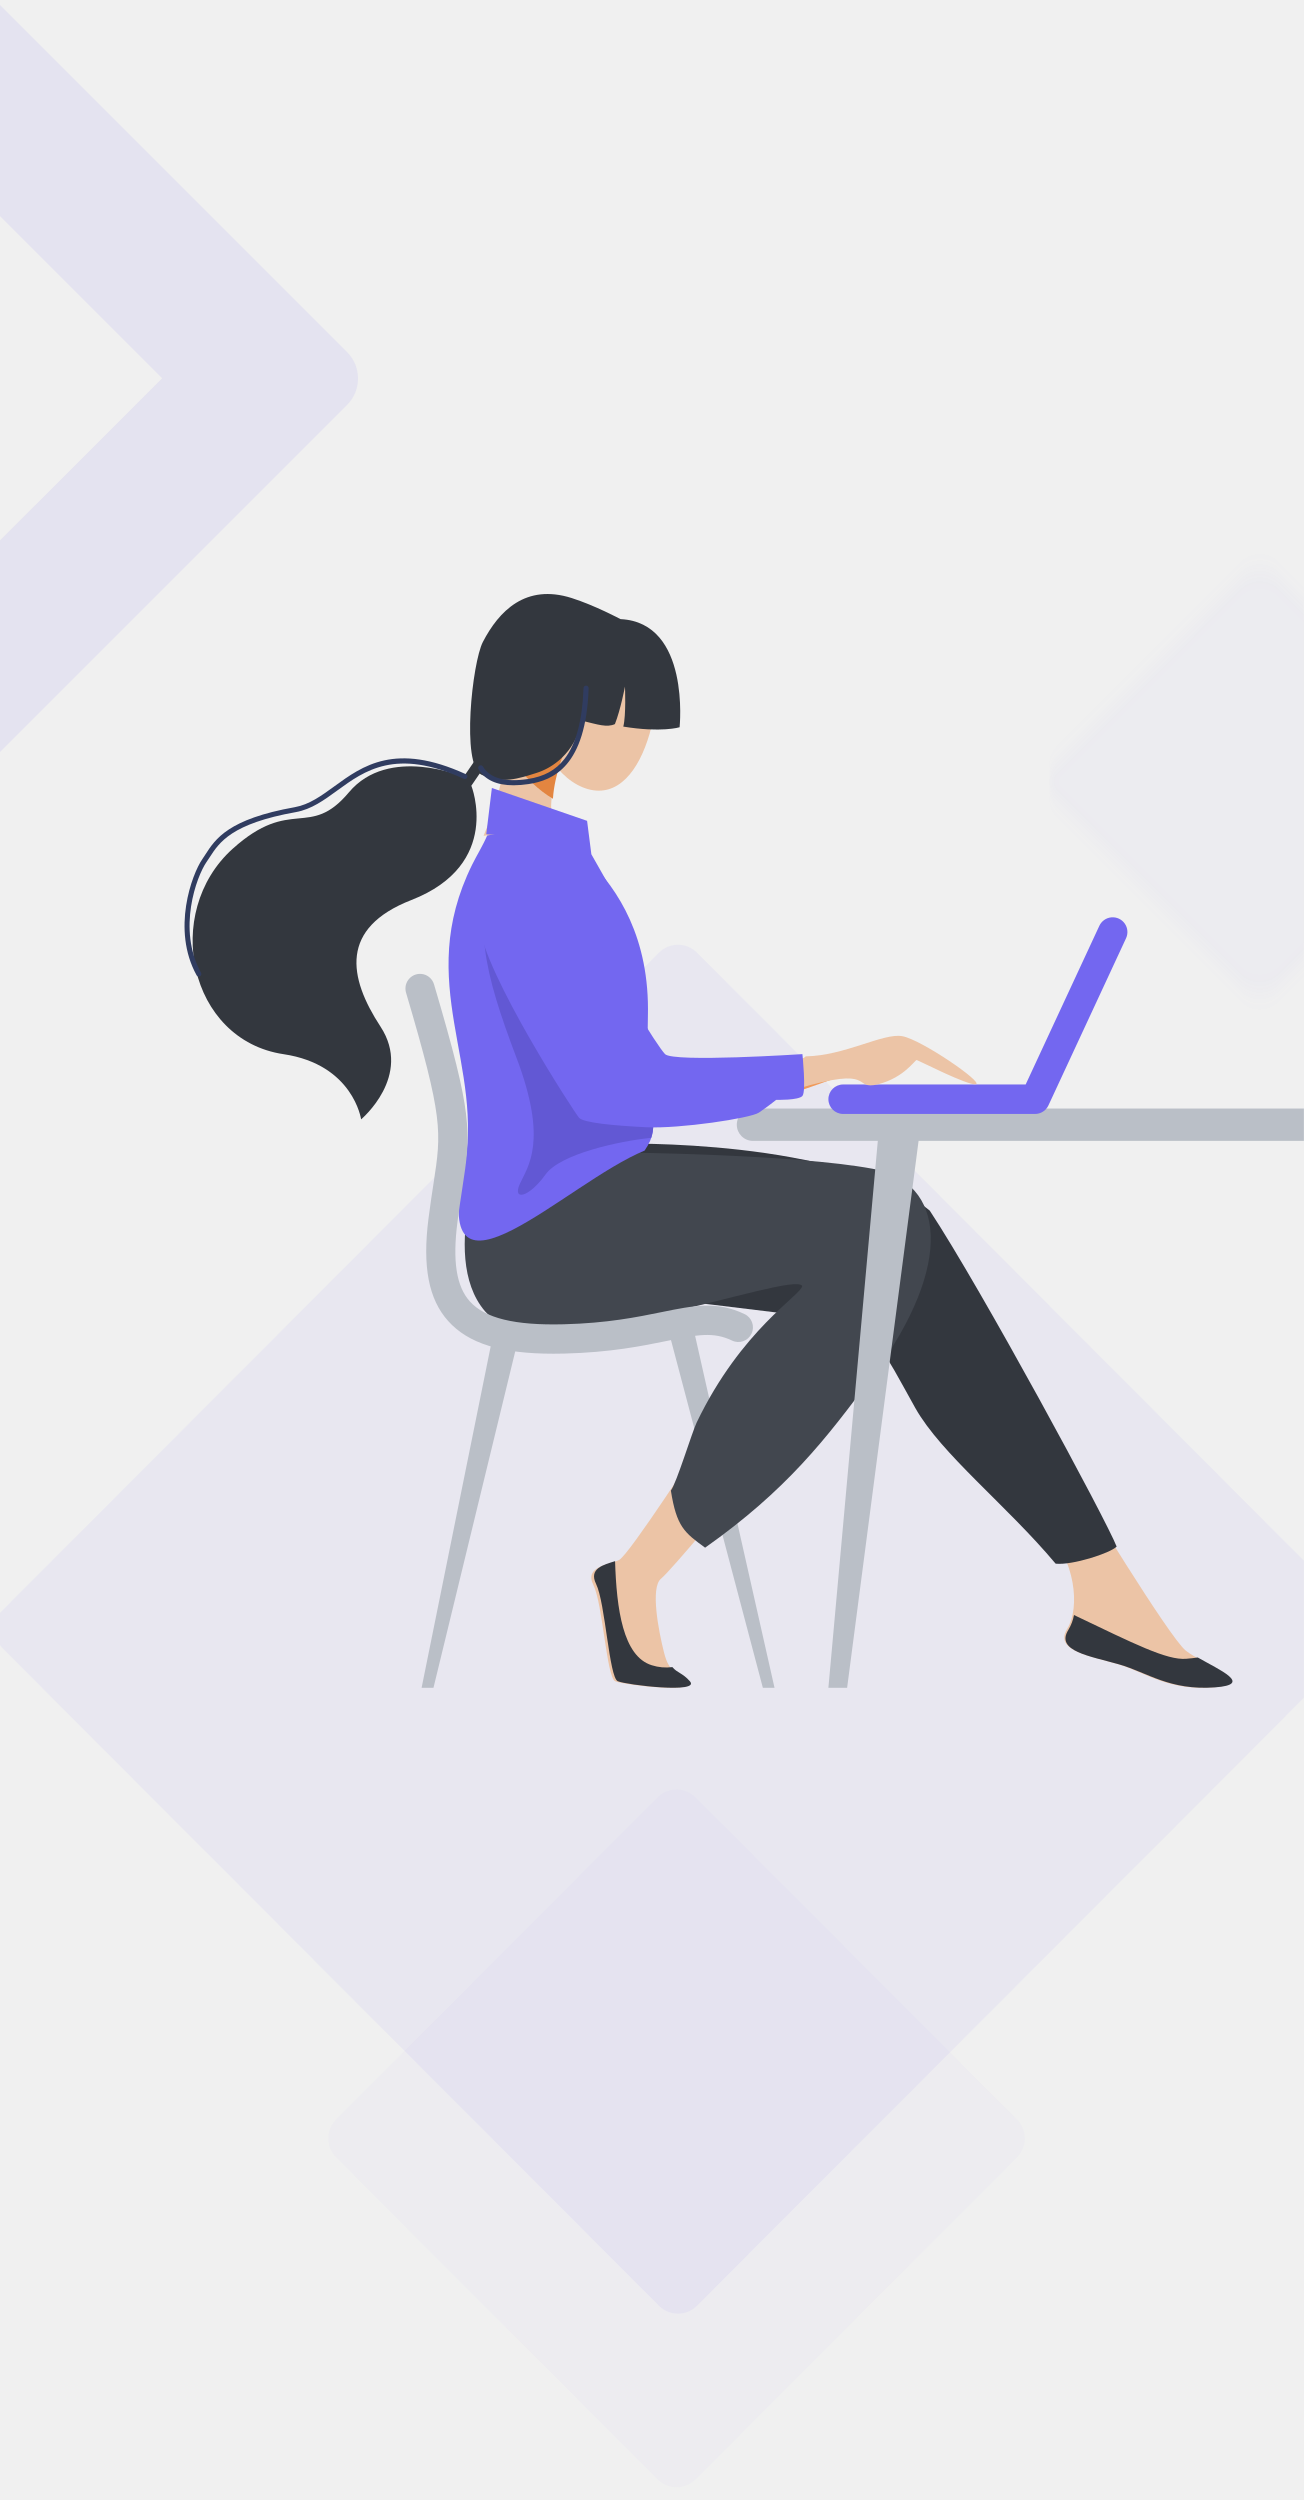
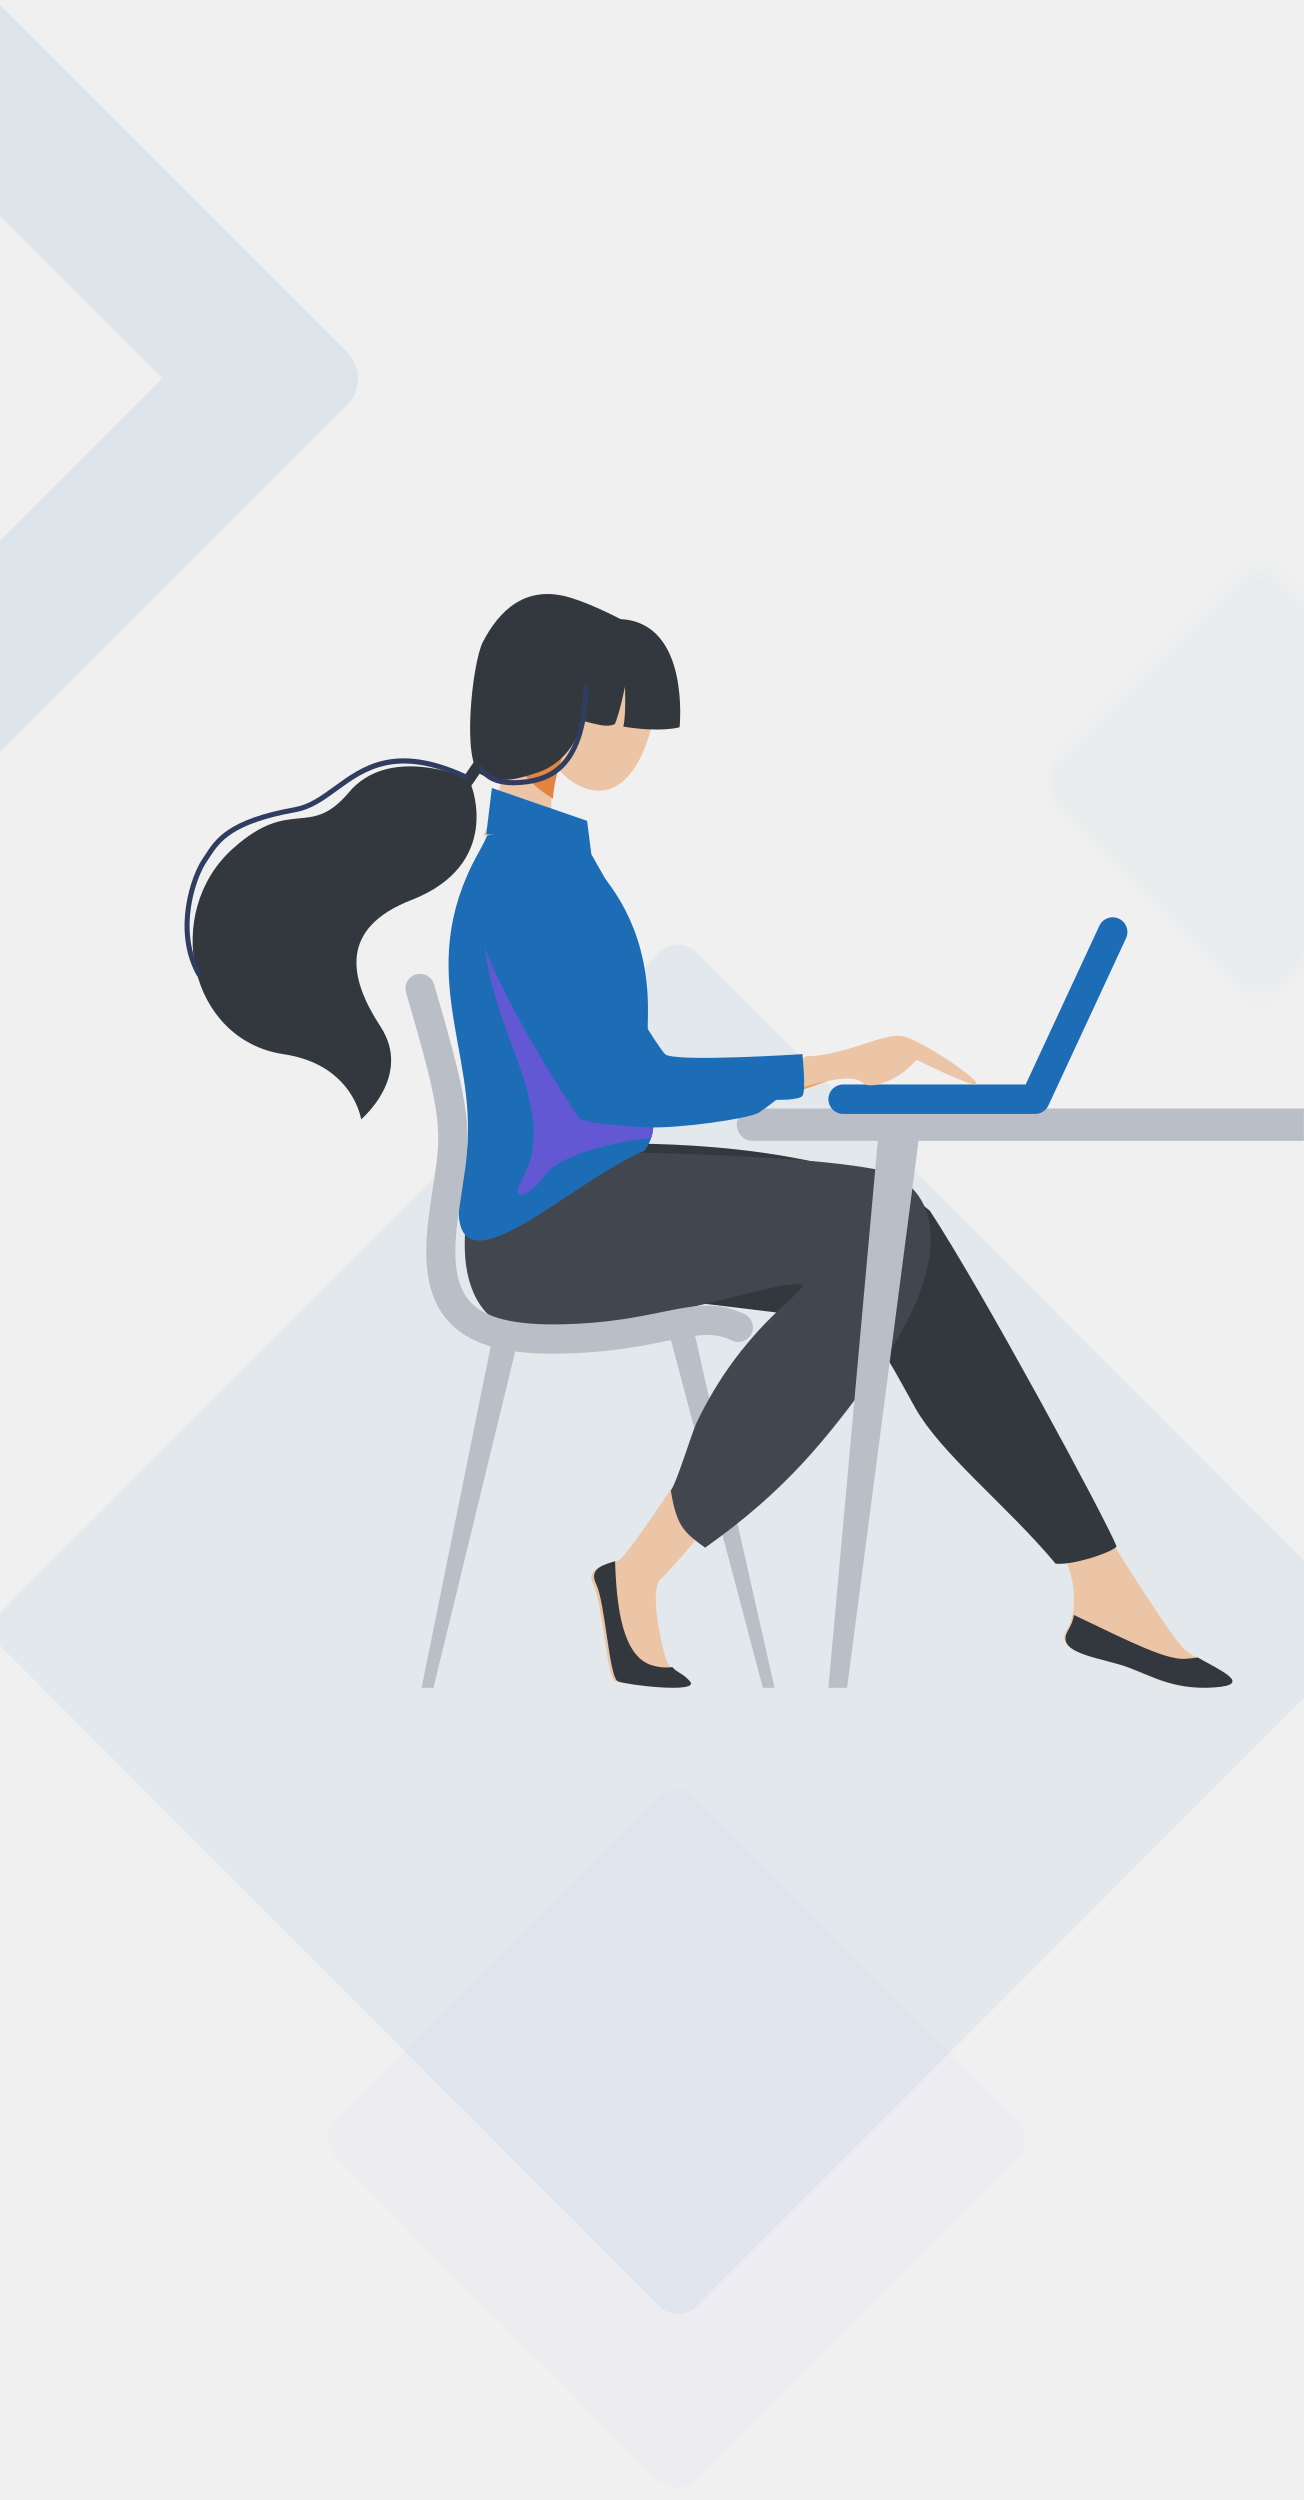
<svg xmlns="http://www.w3.org/2000/svg" xmlns:xlink="http://www.w3.org/1999/xlink" width="484px" height="928px" viewBox="0 0 484 928" version="1.1">
  <defs>
    <rect id="path-1" x="0" y="0" width="484" height="928" />
    <filter x="-7.7%" y="-7.7%" width="115.4%" height="115.4%" filterUnits="objectBoundingBox" id="filter-3">
      <feGaussianBlur stdDeviation="3" in="SourceGraphic" />
    </filter>
  </defs>
  <g id="📝-Pages-New" stroke="none" stroke-width="1" fill="none" fill-rule="evenodd">
    <g id="Create-Account" transform="translate(0, -120)">
      <g id="Illustrations" transform="translate(0, 37)">
        <g id="illustration" transform="translate(0, 83)">
          <mask id="mask-2" fill="white">
            <use xlink:href="#path-1" />
          </mask>
          <g id="Mask" />
          <g id="Shape" mask="url(#mask-2)">
            <g transform="translate(171.7812, 447.6396) rotate(-270) translate(-171.7812, -447.6396) translate(-308.2188, 68.63965)" id="Rectangle">
              <path d="M741.645,205.146 L910.489,205.303 C916.004,205.308 920.474,209.778 920.479,215.294 L920.636,384.137 C920.641,389.66 916.168,394.141 910.645,394.146 C910.639,394.146 910.633,394.146 910.627,394.146 L741.783,393.99 C736.268,393.985 731.798,389.515 731.793,383.999 L731.636,215.156 C731.631,209.633 736.104,205.152 741.627,205.146 C741.633,205.146 741.639,205.146 741.645,205.146 Z" fill="#7666F8" fill-rule="evenodd" opacity="0.026" transform="translate(826.136, 299.6463) rotate(-45) translate(-826.136, -299.6463) " />
-               <path d="M274.258,24.85 L370.793,24.939 C376.309,24.944 380.779,29.414 380.784,34.93 L380.873,131.465 C380.878,136.988 376.405,141.469 370.883,141.474 C370.876,141.474 370.87,141.474 370.864,141.474 L274.329,141.385 C268.814,141.379 264.344,136.909 264.339,131.394 L264.249,34.859 C264.244,29.336 268.717,24.855 274.24,24.85 C274.246,24.85 274.252,24.85 274.258,24.85 Z" fill="#7367F0" fill-rule="evenodd" opacity="0.038" filter="url(#filter-3)" transform="translate(322.5612, 83.16192) rotate(-45) translate(-322.5612, -83.16192) " />
-               <path d="M464.544,116.53 L809.409,116.85 C814.925,116.855 819.395,121.325 819.4,126.841 L819.72,471.706 C819.725,477.229 815.252,481.71 809.729,481.715 C809.723,481.715 809.717,481.715 809.711,481.715 L464.846,481.395 C459.33,481.39 454.86,476.92 454.855,471.404 L454.535,126.54 C454.53,121.017 459.003,116.535 464.526,116.53 C464.532,116.53 464.538,116.53 464.544,116.53 Z" fill="#7367F0" fill-rule="evenodd" opacity="0.066" transform="translate(637.1275, 299.1227) rotate(-45) translate(-637.1275, -299.1227) " />
-               <path d="M281.011,462.801 C288.681,462.801 294.898,469.006 294.898,476.661 L294.898,692.882 C294.898,700.537 288.681,706.742 281.011,706.742 L64.389,706.742 C56.72,706.742 50.503,700.537 50.503,692.882 L50.503,476.661 C50.503,469.006 56.72,462.801 64.389,462.801 L281.011,462.801 Z M239.353,518.241 L106.047,518.241 L106.047,651.3 L239.353,651.3 L239.353,518.241 Z" fill="#7367F0" fill-rule="nonzero" opacity="0.09" transform="translate(172.7002, 584.7714) rotate(-45) translate(-172.7002, -584.7714) " />
+               <path d="M274.258,24.85 L370.793,24.939 C376.309,24.944 380.779,29.414 380.784,34.93 L380.873,131.465 C380.878,136.988 376.405,141.469 370.883,141.474 C370.876,141.474 370.87,141.474 370.864,141.474 L274.329,141.385 C268.814,141.379 264.344,136.909 264.339,131.394 L264.249,34.859 C264.244,29.336 268.717,24.855 274.24,24.85 C274.246,24.85 274.252,24.85 274.258,24.85 Z" fill="#1D6DB6" fill-rule="evenodd" opacity="0.038" filter="url(#filter-3)" transform="translate(322.5612, 83.16192) rotate(-45) translate(-322.5612, -83.16192) " />
+               <path d="M464.544,116.53 L809.409,116.85 C814.925,116.855 819.395,121.325 819.4,126.841 L819.72,471.706 C819.725,477.229 815.252,481.71 809.729,481.715 C809.723,481.715 809.717,481.715 809.711,481.715 L464.846,481.395 C459.33,481.39 454.86,476.92 454.855,471.404 L454.535,126.54 C454.53,121.017 459.003,116.535 464.526,116.53 C464.532,116.53 464.538,116.53 464.544,116.53 Z" fill="#1D6DB6" fill-rule="evenodd" opacity="0.066" transform="translate(637.1275, 299.1227) rotate(-45) translate(-637.1275, -299.1227) " />
+               <path d="M281.011,462.801 C288.681,462.801 294.898,469.006 294.898,476.661 L294.898,692.882 C294.898,700.537 288.681,706.742 281.011,706.742 L64.389,706.742 C56.72,706.742 50.503,700.537 50.503,692.882 L50.503,476.661 C50.503,469.006 56.72,462.801 64.389,462.801 L281.011,462.801 Z M239.353,518.241 L106.047,518.241 L106.047,651.3 L239.353,651.3 L239.353,518.241 Z" fill="#1D6DB6" fill-rule="nonzero" opacity="0.09" transform="translate(172.7002, 584.7714) rotate(-45) translate(-172.7002, -584.7714) " />
            </g>
          </g>
          <g id="Untitled-1" mask="url(#mask-2)">
            <g transform="translate(322, 423.5) scale(-1, 1) translate(-322, -423.5) translate(68, 220)">
              <rect id="Rectangle" fill="#BABFC7" fill-rule="evenodd" x="0.5" y="191.5" width="302" height="12" rx="6" />
              <path d="M374.566,41.156 C378.646,55.297 368.685,69.869 357.716,72.93 C346.747,75.991 338.915,66.384 334.835,52.243 C330.754,38.102 336.344,24.16 347.316,21.099 C358.289,18.037 370.49,27.019 374.566,41.156 Z" id="Path" fill="#ECC4A6" fill-rule="nonzero" />
              <path d="M314.941,314.5 C314.941,314.5 342.479,357.212 346.2,359.071 C349.922,360.929 359.217,361.389 355.732,368.343 C352.247,375.296 350.85,402.699 347.609,404.093 C344.367,405.488 316.461,408.729 320.646,404.093 C324.832,399.457 327.404,401.775 329.516,393.415 C331.629,385.055 334.592,369.27 330.642,366.021 C326.693,362.772 302.5,333.546 302.5,333.546 L314.941,314.5 Z" id="Path" fill="#ECC4A6" fill-rule="nonzero" />
              <path d="M175.522,332.5 C175.522,332.5 142.054,387.732 135.854,392.696 C129.655,397.661 109.208,405.112 125.938,406.351 C142.668,407.591 150.728,400.767 161.266,397.661 C171.805,394.555 184.815,392.696 179.857,384.63 C174.899,376.563 176.96,358.95 187.65,347.778 C198.339,336.605 175.522,332.5 175.522,332.5 Z" id="Path" fill="#ECC4A6" fill-rule="nonzero" />
              <path d="M346.709,204.542 C346.709,204.542 263.767,202.372 230.883,229.371 C211.648,258.546 165.116,344.628 161.5,354.099 C163.982,356.582 177.944,361.071 184.146,360.44 C202.452,338.609 226.644,319.729 236.265,302.604 C248.125,281.497 251.78,270.946 271.011,269.082 C290.243,267.219 333.681,261.014 346.709,261.014 C359.738,261.014 346.709,204.542 346.709,204.542 Z" id="Path" fill="#33373E" fill-rule="evenodd" />
              <polygon id="Path" fill="#BABFC7" fill-rule="evenodd" points="419.5 406.5 415.094 406.5 383.5 276.5 393.192 276.5" />
              <polygon id="Path" fill="#BABFC7" fill-rule="evenodd" points="288.5 406.5 292.831 406.5 328.5 271.5 318.962 271.5" />
              <path d="M393.965,199.5 L345.631,207.81 C345.631,207.81 281.401,208.398 252.039,213.851 C225.328,218.804 221.381,249.041 252.039,290.693 C269.448,314.348 284.167,333.231 314.267,354.5 C321.927,348.897 324.853,346.766 326.972,333.301 C324.791,330.323 319.152,311.695 317.402,308.049 C300.754,273.369 278.529,260.754 278.207,257.344 C281.936,251.303 377.041,288.837 395.952,266.756 C414.025,245.673 393.965,199.5 393.965,199.5 Z" id="Path" fill="#42474F" fill-rule="evenodd" />
-               <path d="M395.121,90.048 C382.403,88.267 369.448,90.682 357.335,99.432 C346.746,110.202 334.768,127.964 335.501,157.263 C336.435,194.468 329.731,196.859 336.722,207.091 C365.877,219.088 415.742,270.731 403.997,215.384 C395.498,175.312 422.648,145.437 400.744,100.984 C398.96,97.366 396.734,93.859 395.121,90.048 Z" id="Path" fill="#7367F0" fill-rule="evenodd" />
+               <path d="M395.121,90.048 C382.403,88.267 369.448,90.682 357.335,99.432 C346.746,110.202 334.768,127.964 335.501,157.263 C336.435,194.468 329.731,196.859 336.722,207.091 C365.877,219.088 415.742,270.731 403.997,215.384 C395.498,175.312 422.648,145.437 400.744,100.984 C398.96,97.366 396.734,93.859 395.121,90.048 Z" id="Path" fill="#1D6DB6" fill-rule="evenodd" />
              <path d="M335.498,171.112 C334.93,190.544 332.176,196.271 334.281,202.362 C346.208,203.575 368.021,208.333 373.471,215.932 C379.695,224.628 385.919,225.869 383.029,219.452 C380.139,213.036 372.432,203.916 384.278,172.643 C396.123,141.37 401.733,120.247 390.113,98.5 L335.498,171.112 Z" id="Path" fill="#6258D4" fill-rule="evenodd" />
              <path d="M396.5,90.246 C388.623,72.001 386.689,51.5 386.689,51.5 L366.069,57.461 C366.069,57.461 377.767,83.144 366.537,92.318 C363.736,94.578 361.054,96.975 358.5,99.5 C370.682,90.872 383.71,88.49 396.5,90.246 Z" id="Path" fill="#ECC4A6" fill-rule="nonzero" />
              <path d="M386.697,55.273 C385.478,54.211 383.97,52.886 382.346,51.5 L365.535,56.358 L365.5,56.445 C365.89,57.355 370.175,67.105 370.748,76.5 C375.758,73.531 381.239,68.692 387.5,60.237 C387.177,58.36 386.908,56.685 386.697,55.273 Z" id="Path" fill="#E38540" fill-rule="nonzero" />
              <path d="M381.471,96.089 C360.285,103.481 362.634,125.826 343.132,158.73 C333.041,175.768 323.681,175.515 323.681,175.515 C306.199,175.425 288.737,174.32 271.384,172.204 C253.457,170.013 252.321,175.347 264.77,179.806 C289.917,188.798 316.009,198.482 337.052,196.147 C358.094,193.813 394.076,140.121 395.931,126.145 C398.499,106.827 392.142,92.358 381.471,96.089 Z" id="Path" fill="#F09959" fill-rule="nonzero" />
              <path d="M370.55,282.5 C369.239,282.5 367.901,282.5 366.524,282.449 C349.356,282.022 337.673,279.637 328.283,277.721 C317.319,275.483 311.266,274.248 304.251,277.624 C301.552,278.919 298.319,277.771 297.03,275.06 C295.741,272.349 296.884,269.101 299.583,267.807 C309.885,262.865 318.506,264.625 330.437,267.061 C339.413,268.89 350.579,271.171 366.791,271.575 C384.937,272.03 396.002,269.326 401.598,263.078 C406.595,257.511 408.056,248.159 406.196,233.645 C405.562,228.68 404.924,224.55 404.363,220.902 C402.781,210.622 401.737,203.807 403.033,193.317 C404.232,183.566 407.449,170.574 414.894,145.387 C415.447,143.524 416.947,142.099 418.829,141.648 C420.711,141.198 422.689,141.79 424.019,143.202 C425.348,144.615 425.827,146.632 425.274,148.495 C411.402,195.431 412.125,200.004 415.068,219.243 C415.637,222.953 416.282,227.157 416.936,232.262 C419.229,250.16 416.909,262.266 409.638,270.367 C402.162,278.7 390.019,282.5 370.55,282.5 Z" id="Path" fill="#BABFC7" fill-rule="evenodd" />
              <path d="M177.335,379.5 C154.927,390.197 142.865,396.327 135.685,395.744 C133.988,395.607 132.563,395.435 131.392,395.256 C123.4,399.866 110.648,405.318 124.997,406.354 C141.882,407.573 150.01,400.86 160.644,397.805 C171.278,394.75 184.406,392.921 179.403,384.986 C178.388,383.29 177.688,381.433 177.335,379.5 L177.335,379.5 Z" id="Path" fill="#33373E" fill-rule="evenodd" />
              <path d="M347.686,359.5 C347.145,377.24 344.749,394.82 334.075,398.134 C331.596,398.929 328.977,399.166 326.399,398.828 C324.721,400.939 322.672,400.963 319.924,404.069 C315.771,408.752 343.448,405.478 346.676,404.069 C349.904,402.66 351.282,374.992 354.737,367.956 C357.581,362.185 351.862,360.835 347.686,359.5 Z" id="Path" fill="#33373E" fill-rule="evenodd" />
-               <path d="M263.032,193.5 L191.785,193.5 C189.659,193.499 187.725,192.264 186.829,190.335 L158.037,128.335 C157.186,126.558 157.356,124.462 158.481,122.845 C159.606,121.228 161.512,120.342 163.473,120.523 C165.433,120.705 167.144,121.928 167.953,123.724 L195.273,182.558 L263.032,182.558 C266.052,182.558 268.5,185.007 268.5,188.029 C268.5,191.05 266.052,193.5 263.032,193.5 L263.032,193.5 Z" id="Path" fill="#7367F0" fill-rule="evenodd" />
+               <path d="M263.032,193.5 L191.785,193.5 C189.659,193.499 187.725,192.264 186.829,190.335 L158.037,128.335 C157.186,126.558 157.356,124.462 158.481,122.845 C159.606,121.228 161.512,120.342 163.473,120.523 C165.433,120.705 167.144,121.928 167.953,123.724 L195.273,182.558 L263.032,182.558 C266.052,182.558 268.5,185.007 268.5,188.029 C268.5,191.05 266.052,193.5 263.032,193.5 L263.032,193.5 Z" id="Path" fill="#1D6DB6" fill-rule="evenodd" />
              <path d="M276.893,172.117 C262.488,171.907 248.205,163.378 241.108,164.624 C234.011,165.87 210.837,181.837 213.752,182.458 C216.668,183.079 235.051,173.623 235.695,173.479 C236.34,173.336 240.287,180.028 250.1,182.485 C259.913,184.943 250.167,175.183 280.582,184.306 C300.341,190.242 276.893,172.117 276.893,172.117 Z" id="Path" fill="#ECC4A6" fill-rule="nonzero" />
-               <path d="M393.418,72.5 L395.5,89.677 C395.5,89.677 377.181,90.795 368.067,96.055 C358.953,101.315 345.5,116.5 345.5,116.5 L356.488,97.106 L358.074,84.697 L393.418,72.5 Z" id="Path" fill="#7367F0" fill-rule="evenodd" />
-               <path d="M385.319,93.839 C371.57,91.265 365.21,103.569 356.297,123.659 C347.383,143.748 332.168,168.141 329.134,171.289 C326.099,174.437 278.145,171.289 278.145,171.289 C278.145,171.289 276.694,185.164 278.145,186.82 C279.596,188.475 287.885,188.269 287.885,188.269 C287.885,188.269 291.203,190.917 294.311,193.011 C297.419,195.104 323.748,199.039 335.975,198.438 C348.202,197.837 359.401,196.779 361.058,194.914 C362.715,193.05 396.087,141.694 398.163,123.264 C400.239,104.833 392.334,95.157 385.319,93.839 Z" id="Path" fill="#7367F0" fill-rule="evenodd" />
+               <path d="M393.418,72.5 L395.5,89.677 C395.5,89.677 377.181,90.795 368.067,96.055 C358.953,101.315 345.5,116.5 345.5,116.5 L356.488,97.106 L358.074,84.697 L393.418,72.5 Z" id="Path" fill="#1D6DB6" fill-rule="evenodd" />
+               <path d="M385.319,93.839 C371.57,91.265 365.21,103.569 356.297,123.659 C347.383,143.748 332.168,168.141 329.134,171.289 C326.099,174.437 278.145,171.289 278.145,171.289 C278.145,171.289 276.694,185.164 278.145,186.82 C279.596,188.475 287.885,188.269 287.885,188.269 C287.885,188.269 291.203,190.917 294.311,193.011 C297.419,195.104 323.748,199.039 335.975,198.438 C348.202,197.837 359.401,196.779 361.058,194.914 C362.715,193.05 396.087,141.694 398.163,123.264 C400.239,104.833 392.334,95.157 385.319,93.839 Z" id="Path" fill="#1D6DB6" fill-rule="evenodd" />
              <path d="M345.657,9.821 C319.657,11.06 323.732,49.956 323.732,49.956 C323.732,49.956 330.488,52.032 344.633,49.713 C343.546,45.537 344.012,34.871 344.012,34.871 C344.012,34.871 345.657,43.527 347.745,48.783 C350.733,50.149 354.117,48.937 359.872,47.556 C362.825,59.905 371.172,65.138 376.888,66.924 C383.202,68.9 389.884,71.254 397.346,67.542 C404.808,63.829 400.707,25.902 396.745,18.273 C390.796,6.827 380.912,-3.423 363.81,1.987 C355.234,4.704 345.657,9.821 345.657,9.821 Z" id="Path" fill="#33373E" fill-rule="nonzero" />
              <path d="M390.5,56.261 L401.038,71.661 C401.038,71.661 389.362,100.865 423.317,114.099 C449.911,124.463 446.776,142.721 434.762,161.071 C422.748,179.421 441.954,195.5 441.954,195.5 C441.954,195.5 444.88,175.159 470.721,171.317 C505.953,166.084 515.929,118.727 489.615,95.048 C467.836,75.454 461.214,91.683 446.473,74.099 C431.731,56.515 403.907,68.389 403.907,68.389 L393.707,53.5 L390.5,56.261 Z" id="Path" fill="#33373E" fill-rule="nonzero" />
              <path d="M502.209,142.5 C502.05,142.501 501.894,142.462 501.755,142.385 C501.533,142.268 501.368,142.068 501.295,141.83 C501.222,141.592 501.248,141.334 501.367,141.115 C510.289,124.92 503.012,105.3 499.346,99.984 C498.958,99.422 498.59,98.849 498.183,98.245 C494.579,92.667 490.095,85.727 466.171,81.453 C460.407,80.426 455.74,77.029 450.803,73.432 C440.601,66.004 429.035,57.583 403.911,69.055 C403.599,69.229 403.214,69.214 402.917,69.015 C402.62,68.816 402.462,68.468 402.508,68.116 C402.554,67.764 402.797,67.467 403.136,67.35 C429.271,55.425 441.311,64.188 451.935,71.921 C456.695,75.383 461.19,78.657 466.52,79.614 C491.259,84.031 495.999,91.355 499.789,97.237 C500.176,97.83 500.533,98.391 500.906,98.93 C504.75,104.496 512.387,125.054 503.027,142.015 C502.862,142.311 502.55,142.496 502.209,142.5 L502.209,142.5 Z" id="Path" fill="#303C60" fill-rule="nonzero" />
              <path d="M385.359,71.5 C383.504,71.489 381.653,71.339 379.82,71.053 C370.698,69.688 358.461,64.51 357.5,35.428 C357.511,34.924 357.914,34.517 358.418,34.501 C358.922,34.484 359.351,34.864 359.395,35.365 C359.785,47.355 362.17,56.222 366.471,61.727 C369.736,65.91 374.068,68.277 380.093,69.179 C388.535,70.443 394.131,68.888 396.723,64.553 C396.898,64.26 397.216,64.082 397.557,64.087 C397.898,64.091 398.211,64.277 398.378,64.574 C398.545,64.872 398.54,65.236 398.366,65.529 C395.988,69.498 391.625,71.5 385.359,71.5 Z" id="Path" fill="#303C60" fill-rule="nonzero" />
              <polygon id="Path" fill="#BABFC7" fill-rule="evenodd" points="268.5 406.5 261.548 406.5 234.5 199.5 249.795 199.5" />
            </g>
          </g>
        </g>
      </g>
    </g>
  </g>
</svg>
